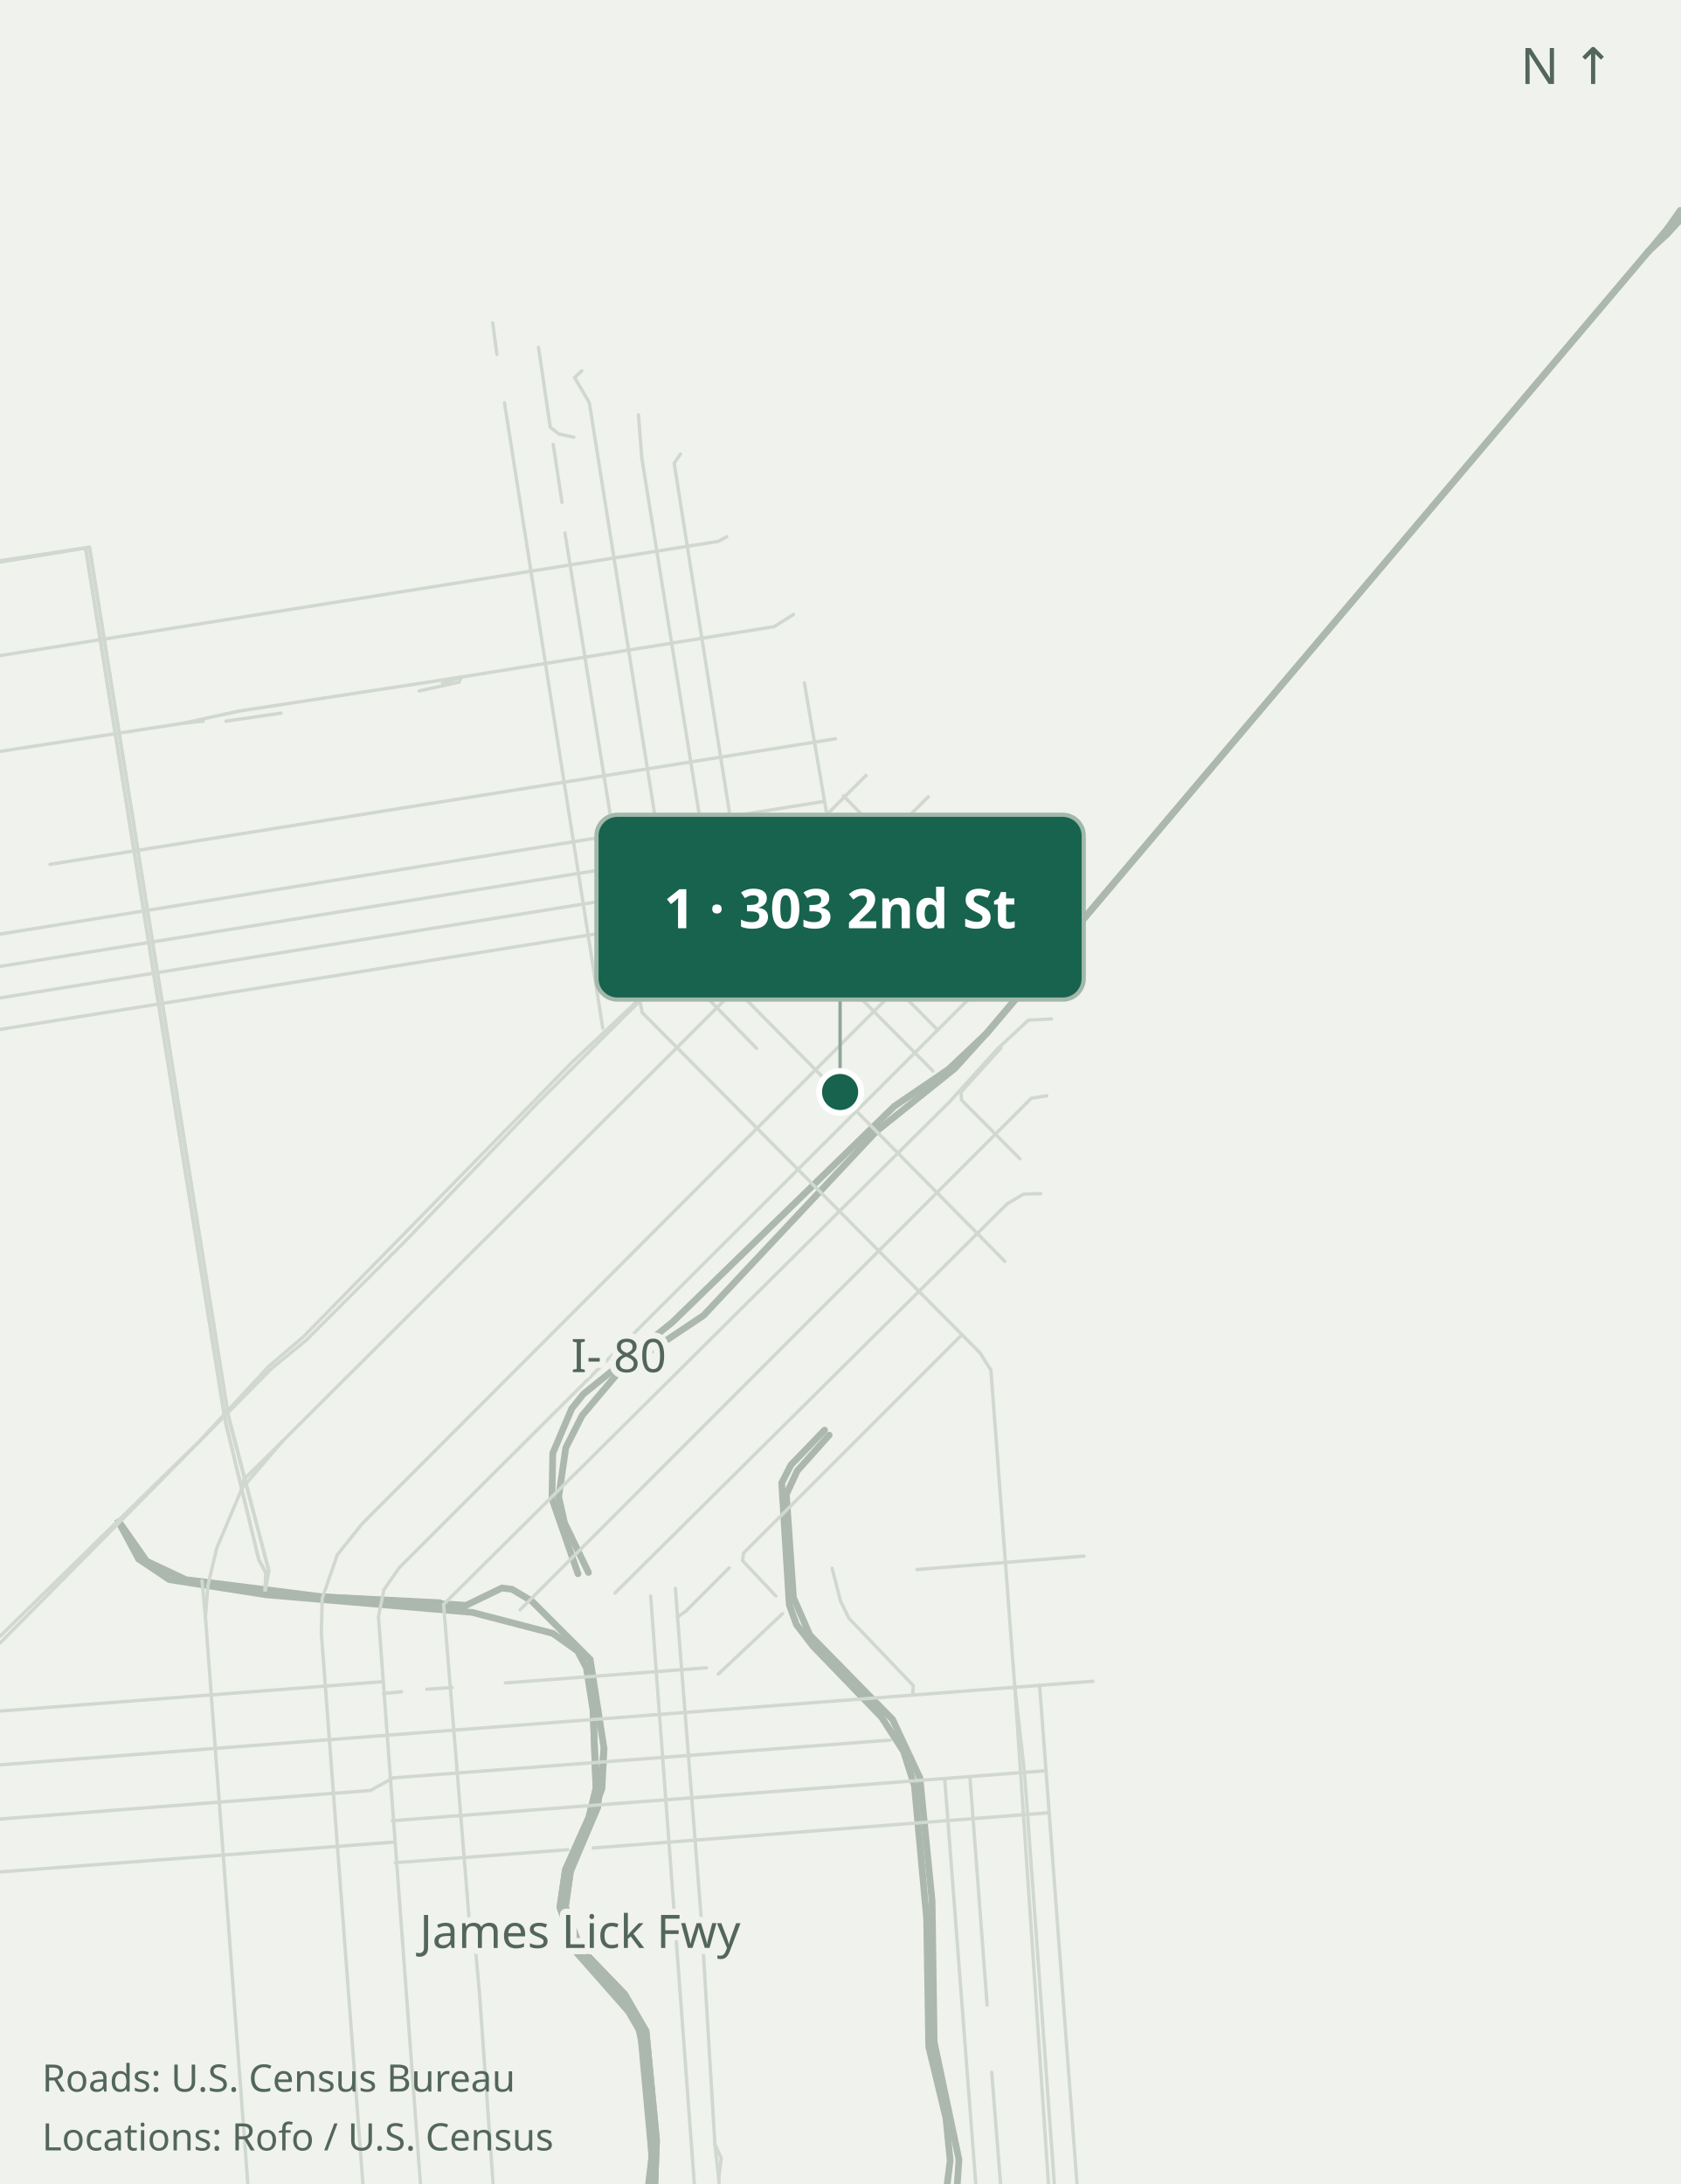
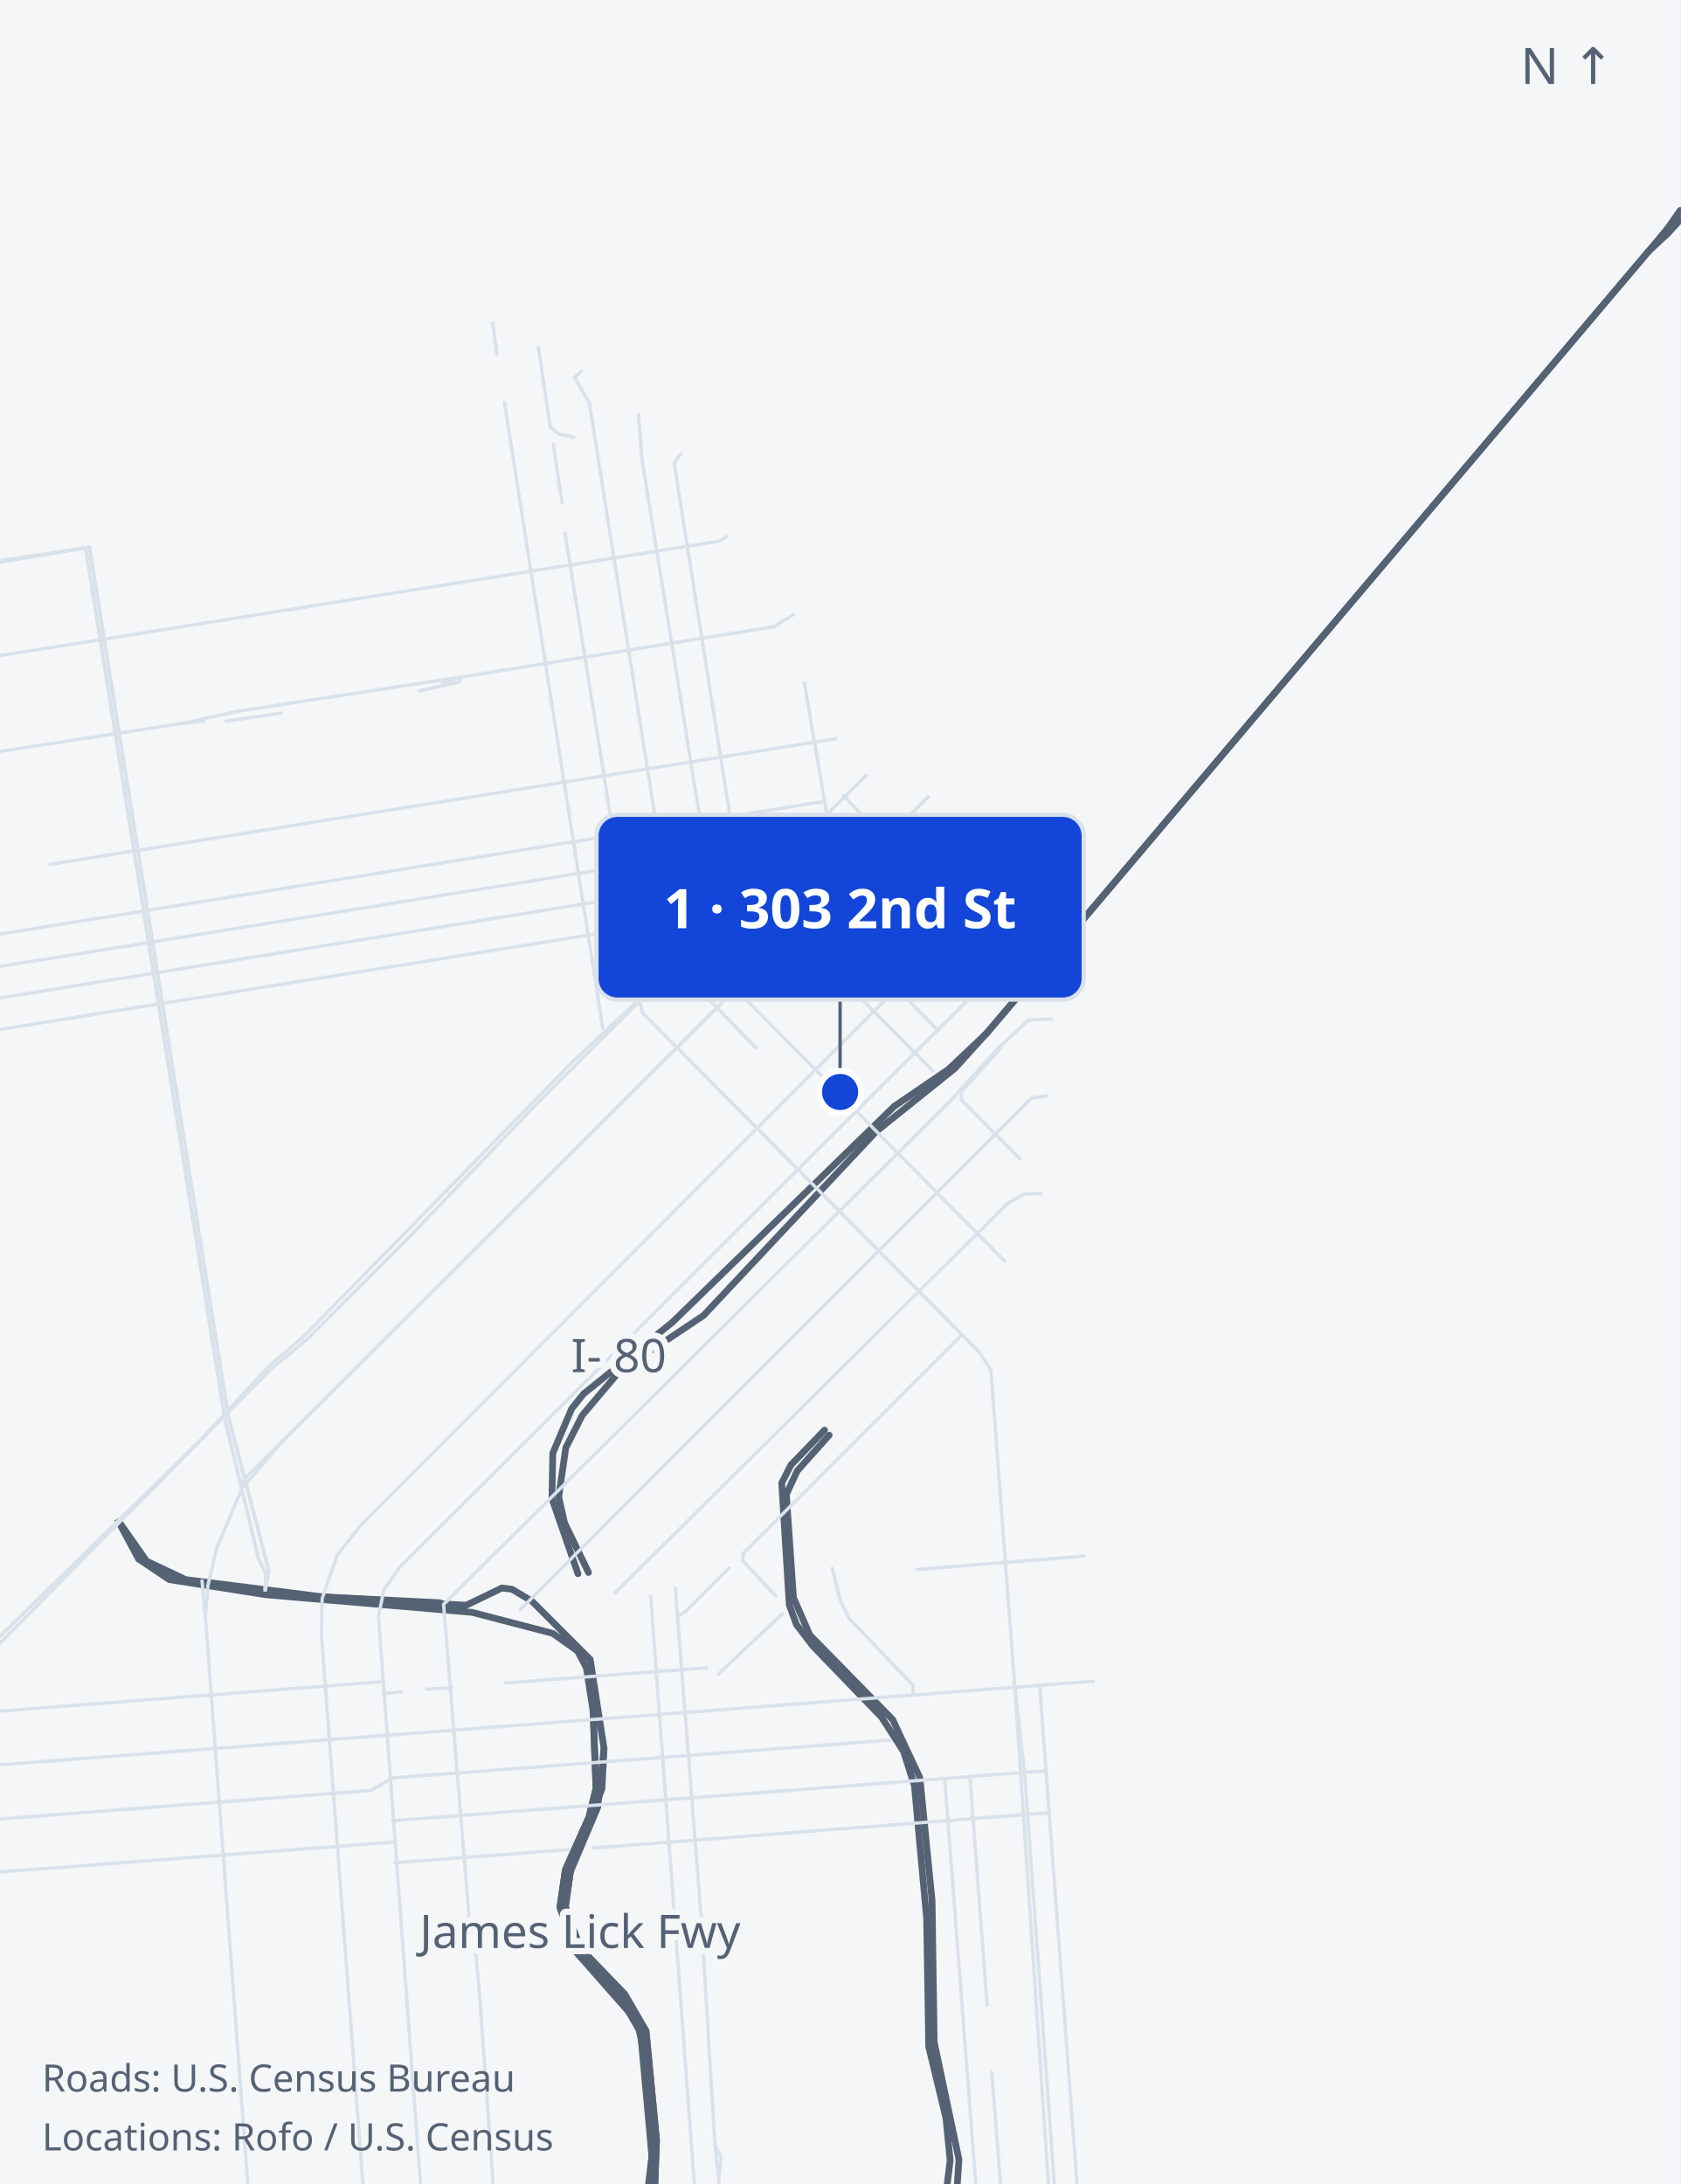
<svg xmlns="http://www.w3.org/2000/svg" viewBox="0 0 400 520" role="group" aria-label="Locate 303 2nd St">
-   <style>.rm-road{fill:none;stroke:#d0d8d0;stroke-width:.8;stroke-linecap:round}.rm-road--2{stroke:#acb8ae;stroke-width:1.6}.rm-halo{fill:#bed2c2;opacity:.45}.rm-anchor{fill:#17634d;stroke:#fff;stroke-width:1.4}.rm-leader{fill:none;stroke:#8fa69b;stroke-width:.8}.rm-marker{cursor:pointer}.rm-marker rect{fill:#f8f9f5;stroke:#a2b8aa;stroke-width:1}.rm-marker text{font:600 13px system-ui,sans-serif;fill:#285643;pointer-events:none}.rm-marker[aria-pressed=true] rect{fill:#17634d}.rm-marker[aria-pressed=true] text{fill:white}.rm-marker:focus rect{stroke:#102c24;stroke-width:4}.rm-road-label{font:11px system-ui,sans-serif;fill:#53665b;paint-order:stroke;stroke:#f0f2ed;stroke-width:3;stroke-linejoin:round}</style>
-   <rect width="400" height="520" fill="#f0f2ed" />
+   <style>.rm-road{fill:none;stroke:#d9e1ea;stroke-width:.8;stroke-linecap:round}.rm-road--2{stroke:#556274;stroke-width:1.6}.rm-halo{fill:#e9eefb;opacity:.45}.rm-anchor{fill:#1346d8;stroke:#fff;stroke-width:1.4}.rm-leader{fill:none;stroke:#556274;stroke-width:.8}.rm-marker{cursor:pointer}.rm-marker rect{fill:#ffffff;stroke:#d9e1ea;stroke-width:1}.rm-marker text{font:600 13px system-ui,sans-serif;fill:#1f2937;pointer-events:none}.rm-marker[aria-pressed=true] rect{fill:#1346d8}.rm-marker[aria-pressed=true] text{fill:white}.rm-marker:hover rect{stroke:#1346d8;stroke-width:2}.rm-marker:focus rect{stroke:#1346d8;stroke-width:4;paint-order:stroke;outline:2px solid #fff;outline-offset:2px}.rm-road-label{font:11px system-ui,sans-serif;fill:#556274;paint-order:stroke;stroke:#f4f6f8;stroke-width:3;stroke-linejoin:round}</style>
+   <rect width="400" height="520" fill="#f4f6f8" />
  <path d="M392.4,59.9L397.0,54.4" class="rm-road rm-road--2" />
  <path d="M400.0,50.1L397.0,54.4" class="rm-road rm-road--2" />
  <path d="M392.4,59.9L249.2,229.2" class="rm-road rm-road--2" />
  <path d="M396.7,55.9L397.0,54.4" class="rm-road rm-road--2" />
  <path d="M400.0,52.3L396.7,55.9" class="rm-road rm-road--2" />
  <path d="M396.7,55.9L392.4,59.9" class="rm-road rm-road--2" />
  <path d="M249.2,229.2L234.9,246.0" class="rm-road rm-road--2" />
  <path d="M155.9,520.0L156.3,509.6L153.8,483.6L148.7,474.8L138.1,463.8L134.6,454.0L135.8,445.6L142.3,430.3L143.8,416.3" class="rm-road rm-road--2" />
  <path d="M154.7,520.0L155.2,513.3L152.5,483.9L147.7,475.6L137.0,464.6L133.3,454.1L134.6,445.2L140.2,432.7L141.9,425.8L141.2,407.4" class="rm-road rm-road--2" />
  <path d="M140.1,374.4L134.4,362.6L133.0,356.4L134.7,344.7L138.6,337.0L147.3,326.7L167.5,313.2L208.6,269.4L227.3,254.4L234.9,246.0" class="rm-road rm-road--2" />
  <path d="M137.6,374.7L131.4,356.8L131.6,346.0L136.1,335.4L138.9,331.9L160.1,314.8L212.9,263.4L225.8,254.6L234.9,246.0" class="rm-road rm-road--2" />
  <path d="M104.7,381.6L76.8,380.2" class="rm-road rm-road--2" />
  <path d="M154.4,520.0L155.2,513.3L153.5,489.5L151.7,481.3L137.0,464.6L133.3,454.1L134.6,445.2L140.2,432.7L141.9,425.8L141.2,407.4L139.6,397.1L137.5,393.1L131.6,388.9L112.4,383.9L63.3,379.7L40.3,376.1L33.0,371.2L27.9,361.7L34.9,371.7L44.2,376.1L76.8,380.2L111.0,382.2L119.5,378.1L121.9,378.4L126.6,381.2L140.5,395.1L143.8,416.3L143.3,425.9L135.8,445.6L134.6,454.0L138.1,463.8L148.7,474.8L153.8,483.6L156.3,509.6L155.9,520.0" class="rm-road rm-road--2" />
  <path d="M392.4,59.9L234.9,246.0" class="rm-road rm-road--2" />
  <path d="M396.7,55.9L400.0,52.3" class="rm-road rm-road--2" />
  <path d="M196.3,340.5L188.3,348.8L186.1,353.1L187.9,382.1L189.6,386.8L193.5,391.9L209.9,408.9L215.1,417.0L217.7,425.2L220.6,456.8L221.1,487.3L225.2,504.3L226.2,514.4L225.5,520.0" class="rm-road rm-road--2" />
  <path d="M227.9,520.0L228.3,514.2L222.4,486.2L221.9,452.6L219.0,423.3L212.5,409.4L192.8,389.3L188.9,380.4L187.2,355.8L189.8,350.2L197.4,341.7" class="rm-road rm-road--2" />
  <path d="M54.3,336.7L64.0,374.0L63.1,378.9L63.3,374.5L61.6,371.3L53.5,337.7" class="rm-road rm-road--6" />
  <path d="M54.3,336.7L21.3,130.3" class="rm-road rm-road--6" />
  <path d="M53.5,337.7L20.4,130.6" class="rm-road rm-road--6" />
  <path d="M20.4,130.6L53.7,338.7L61.6,371.3L63.3,374.5L63.1,378.9L64.0,374.0L54.4,337.6L21.3,130.3" class="rm-road rm-road--6" />
  <path d="M0.0,133.5L21.3,130.3L0.0,133.8" class="rm-road rm-road--6" />
  <path d="M0.0,133.8L21.3,130.3L0.0,133.7" class="rm-road rm-road--6" />
  <path d="M229.0,317.8L177.0,369.8L176.8,371.6L184.7,380.0" class="rm-road rm-road--8" />
  <path d="M66.9,169.8L53.8,171.7" class="rm-road rm-road--8" />
  <path d="M249.0,421.6L93.4,433.5" class="rm-road rm-road--8" />
  <path d="M189.7,200.5L189.0,199.7L0.0,230.1" class="rm-road rm-road--8" />
  <path d="M250.3,242.6L244.8,242.9L237.4,249.8L226.1,262.3L105.6,382.0L111.9,459.5L113.1,463.1L114.1,474.0L117.4,520.0" class="rm-road rm-road--8" />
  <path d="M236.4,212.4L86.3,362.7L80.3,370.2L76.7,380.6L76.5,388.8L86.4,520.0" class="rm-road rm-road--8" />
  <path d="M241.6,401.8L243.9,422.0L251.0,520.0" class="rm-road rm-road--8" />
  <path d="M170.2,510.6L171.1,518.6" class="rm-road rm-road--8" />
  <path d="M155.6,234.6L152.0,235.8" class="rm-road rm-road--8" />
  <path d="M176.8,213.3L160.5,110.3L162.0,108.1" class="rm-road rm-road--8" />
-   <path d="M172.8,217.4L-0.0,245.1" class="rm-road rm-road--8" />
+   <path d="M172.8,217.4L0.0,245.1" class="rm-road rm-road--8" />
  <path d="M198.1,373.4L200.1,381.2L202.1,385.3L217.4,401.3L217.3,403.6" class="rm-road rm-road--8" />
  <path d="M152.3,238.3L152.0,235.8" class="rm-road rm-road--8" />
  <path d="M48.9,384.9L49.5,377.5L51.6,368.6L57.6,354.4" class="rm-road rm-road--8" />
  <path d="M161.3,385.0L167.0,457.5L170.2,510.6" class="rm-road rm-road--8" />
  <path d="M238.3,249.5L228.8,260.0L228.9,261.9L242.8,275.9" class="rm-road rm-road--8" />
  <path d="M143.5,244.8L120.1,95.9" class="rm-road rm-road--8" />
  <path d="M171.1,518.6L171.2,520.0" class="rm-road rm-road--8" />
  <path d="M230.9,423.0L235.0,477.4" class="rm-road rm-road--8" />
  <path d="M109.8,161.2L56.9,169.3L43.6,172.2" class="rm-road rm-road--8" />
  <path d="M178.8,211.3L176.4,209.2L0.0,237.6" class="rm-road rm-road--8" />
  <path d="M170.2,510.6L171.7,513.8L171.1,518.6" class="rm-road rm-road--8" />
  <path d="M163.4,383.5L161.3,385.0" class="rm-road rm-road--8" />
  <path d="M109.8,161.2L109.3,162.4L99.8,164.5" class="rm-road rm-road--8" />
  <path d="M67.2,343.2L57.6,354.4" class="rm-road rm-road--8" />
  <path d="M93.7,438.6L0.0,445.7" class="rm-road rm-road--8" />
  <path d="M236.1,493.4L238.2,520.0" class="rm-road rm-road--8" />
  <path d="M154.9,380.0L165.3,520.0" class="rm-road rm-road--8" />
  <path d="M152.3,238.3L152.9,241.1L233.3,322.1L235.9,326.2L241.6,401.8" class="rm-road rm-road--8" />
  <path d="M136.6,104.1L133.0,103.3L131.0,101.7L128.2,82.7" class="rm-road rm-road--8" />
  <path d="M109.8,161.2L105.3,162.7" class="rm-road rm-road--8" />
  <path d="M161.4,228.8L140.3,95.9L136.8,89.9L138.5,88.3" class="rm-road rm-road--8" />
  <path d="M249.2,260.9L245.5,261.5L123.8,383.3" class="rm-road rm-road--8" />
  <path d="M224.9,423.5L232.3,520.0" class="rm-road rm-road--8" />
  <path d="M173.6,373.3L163.4,383.5" class="rm-road rm-road--8" />
  <path d="M258.1,370.5L218.3,373.7" class="rm-road rm-road--8" />
  <path d="M249.8,431.6L141.2,440.0" class="rm-road rm-road--8" />
  <path d="M48.4,171.7L43.6,172.2" class="rm-road rm-road--8" />
  <path d="M91.1,400.4L0.0,407.4" class="rm-road rm-road--8" />
  <path d="M48.9,384.9L59.0,520.0" class="rm-road rm-road--8" />
  <path d="M48.1,376.4L48.9,384.9" class="rm-road rm-road--8" />
  <path d="M196.9,194.3L191.5,162.6" class="rm-road rm-road--8" />
  <path d="M161.3,385.0L160.8,378.2" class="rm-road rm-road--8" />
  <path d="M221.0,189.7L67.2,343.2" class="rm-road rm-road--8" />
  <path d="M241.6,401.8L249.6,520.0" class="rm-road rm-road--8" />
  <path d="M178.8,211.3L222.1,255.0" class="rm-road rm-road--8" />
  <path d="M67.2,343.2L58.0,352.3L57.6,354.4" class="rm-road rm-road--8" />
  <path d="M107.6,401.8L101.6,402.2" class="rm-road rm-road--8" />
  <path d="M168.2,397.1L120.3,400.7" class="rm-road rm-road--8" />
  <path d="M198.9,175.9L11.9,205.8" class="rm-road rm-road--8" />
  <path d="M247.5,401.3L256.4,520.0" class="rm-road rm-road--8" />
  <path d="M95.6,402.8L91.3,403.2" class="rm-road rm-road--8" />
  <path d="M118.3,84.4L117.3,76.9" class="rm-road rm-road--8" />
  <path d="M152.0,235.8L134.5,126.9" class="rm-road rm-road--8" />
  <path d="M212.0,414.3L93.6,423.3L88.2,426.3L0.0,433.1" class="rm-road rm-road--8" />
  <path d="M173.0,127.8L171.0,128.9L0.0,156.1" class="rm-road rm-road--8" />
  <path d="M133.8,119.6L131.7,105.8" class="rm-road rm-road--8" />
  <path d="M247.8,284.2L243.7,284.3L239.8,286.6L146.4,379.3" class="rm-road rm-road--8" />
  <path d="M200.8,189.5L246.8,236.2" class="rm-road rm-road--8" />
  <path d="M160.8,229.8L180.1,249.6" class="rm-road rm-road--8" />
  <path d="M196.2,190.8L0.0,222.4" class="rm-road rm-road--8" />
  <path d="M260.2,400.3L0.0,420.2" class="rm-road rm-road--8" />
  <path d="M0.0,389.6L47.6,343.0L64.0,325.3L72.2,318.3L136.0,253.1L160.8,229.8L206.4,184.4L128.0,262.6L96.5,295.5L73.0,319.0L64.6,325.9L0.0,391.2" class="rm-road rm-road--8" />
  <path d="M246.0,222.5L95.1,373.2L91.4,378.5L90.1,384.9L100.1,520.0" class="rm-road rm-road--8" />
  <path d="M170.3,217.7L152.8,109.1L152.0,98.8" class="rm-road rm-road--8" />
  <path d="M165.0,225.2L239.2,300.3" class="rm-road rm-road--8" />
  <path d="M188.9,146.3L184.3,149.2L109.8,161.2" class="rm-road rm-road--8" />
  <path d="M135.2,440.4L94.1,443.5" class="rm-road rm-road--8" />
  <path d="M184.3,205.9L223.2,245.2" class="rm-road rm-road--8" />
  <path d="M186.3,384.2L171.0,398.6" class="rm-road rm-road--8" />
  <path d="M43.6,172.2L0.0,178.9" class="rm-road rm-road--8" />
  <text x="138.1" y="463.8" text-anchor="middle" class="rm-road-label">James Lick Fwy</text>
  <text x="147.3" y="326.7" text-anchor="middle" class="rm-road-label">I- 80</text>
  <g data-map-group="0">
    <path d="M200.0,260.0L200.0,216.0" class="rm-leader" />
    <circle cx="200.0" cy="260.0" r="5" class="rm-anchor" />
    <g class="rm-marker" data-rofo-choice="0" role="button" tabindex="0" aria-pressed="true" aria-label="Select 1: 303 2nd St">
      <rect x="142.0" y="194.0" width="116.0" height="44" rx="5" />
      <text x="200.0" y="221.0" text-anchor="middle">1 · 303 2nd St</text>
    </g>
  </g>
-   <text x="362" y="20" font-family="system-ui,sans-serif" font-size="12" fill="#53665b">N ↑</text>
-   <text x="10" y="498" font-family="system-ui,sans-serif" font-size="9" fill="#53665b">Roads: U.S. Census Bureau</text>
-   <text x="10" y="512" font-family="system-ui,sans-serif" font-size="9" fill="#53665b">Locations: Rofo / U.S. Census</text>
+   <text x="362" y="20" font-family="system-ui,sans-serif" font-size="12" fill="#556274">N ↑</text>
+   <text x="10" y="498" font-family="system-ui,sans-serif" font-size="9" fill="#556274">Roads: U.S. Census Bureau</text>
+   <text x="10" y="512" font-family="system-ui,sans-serif" font-size="9" fill="#556274">Locations: Rofo / U.S. Census</text>
</svg>
